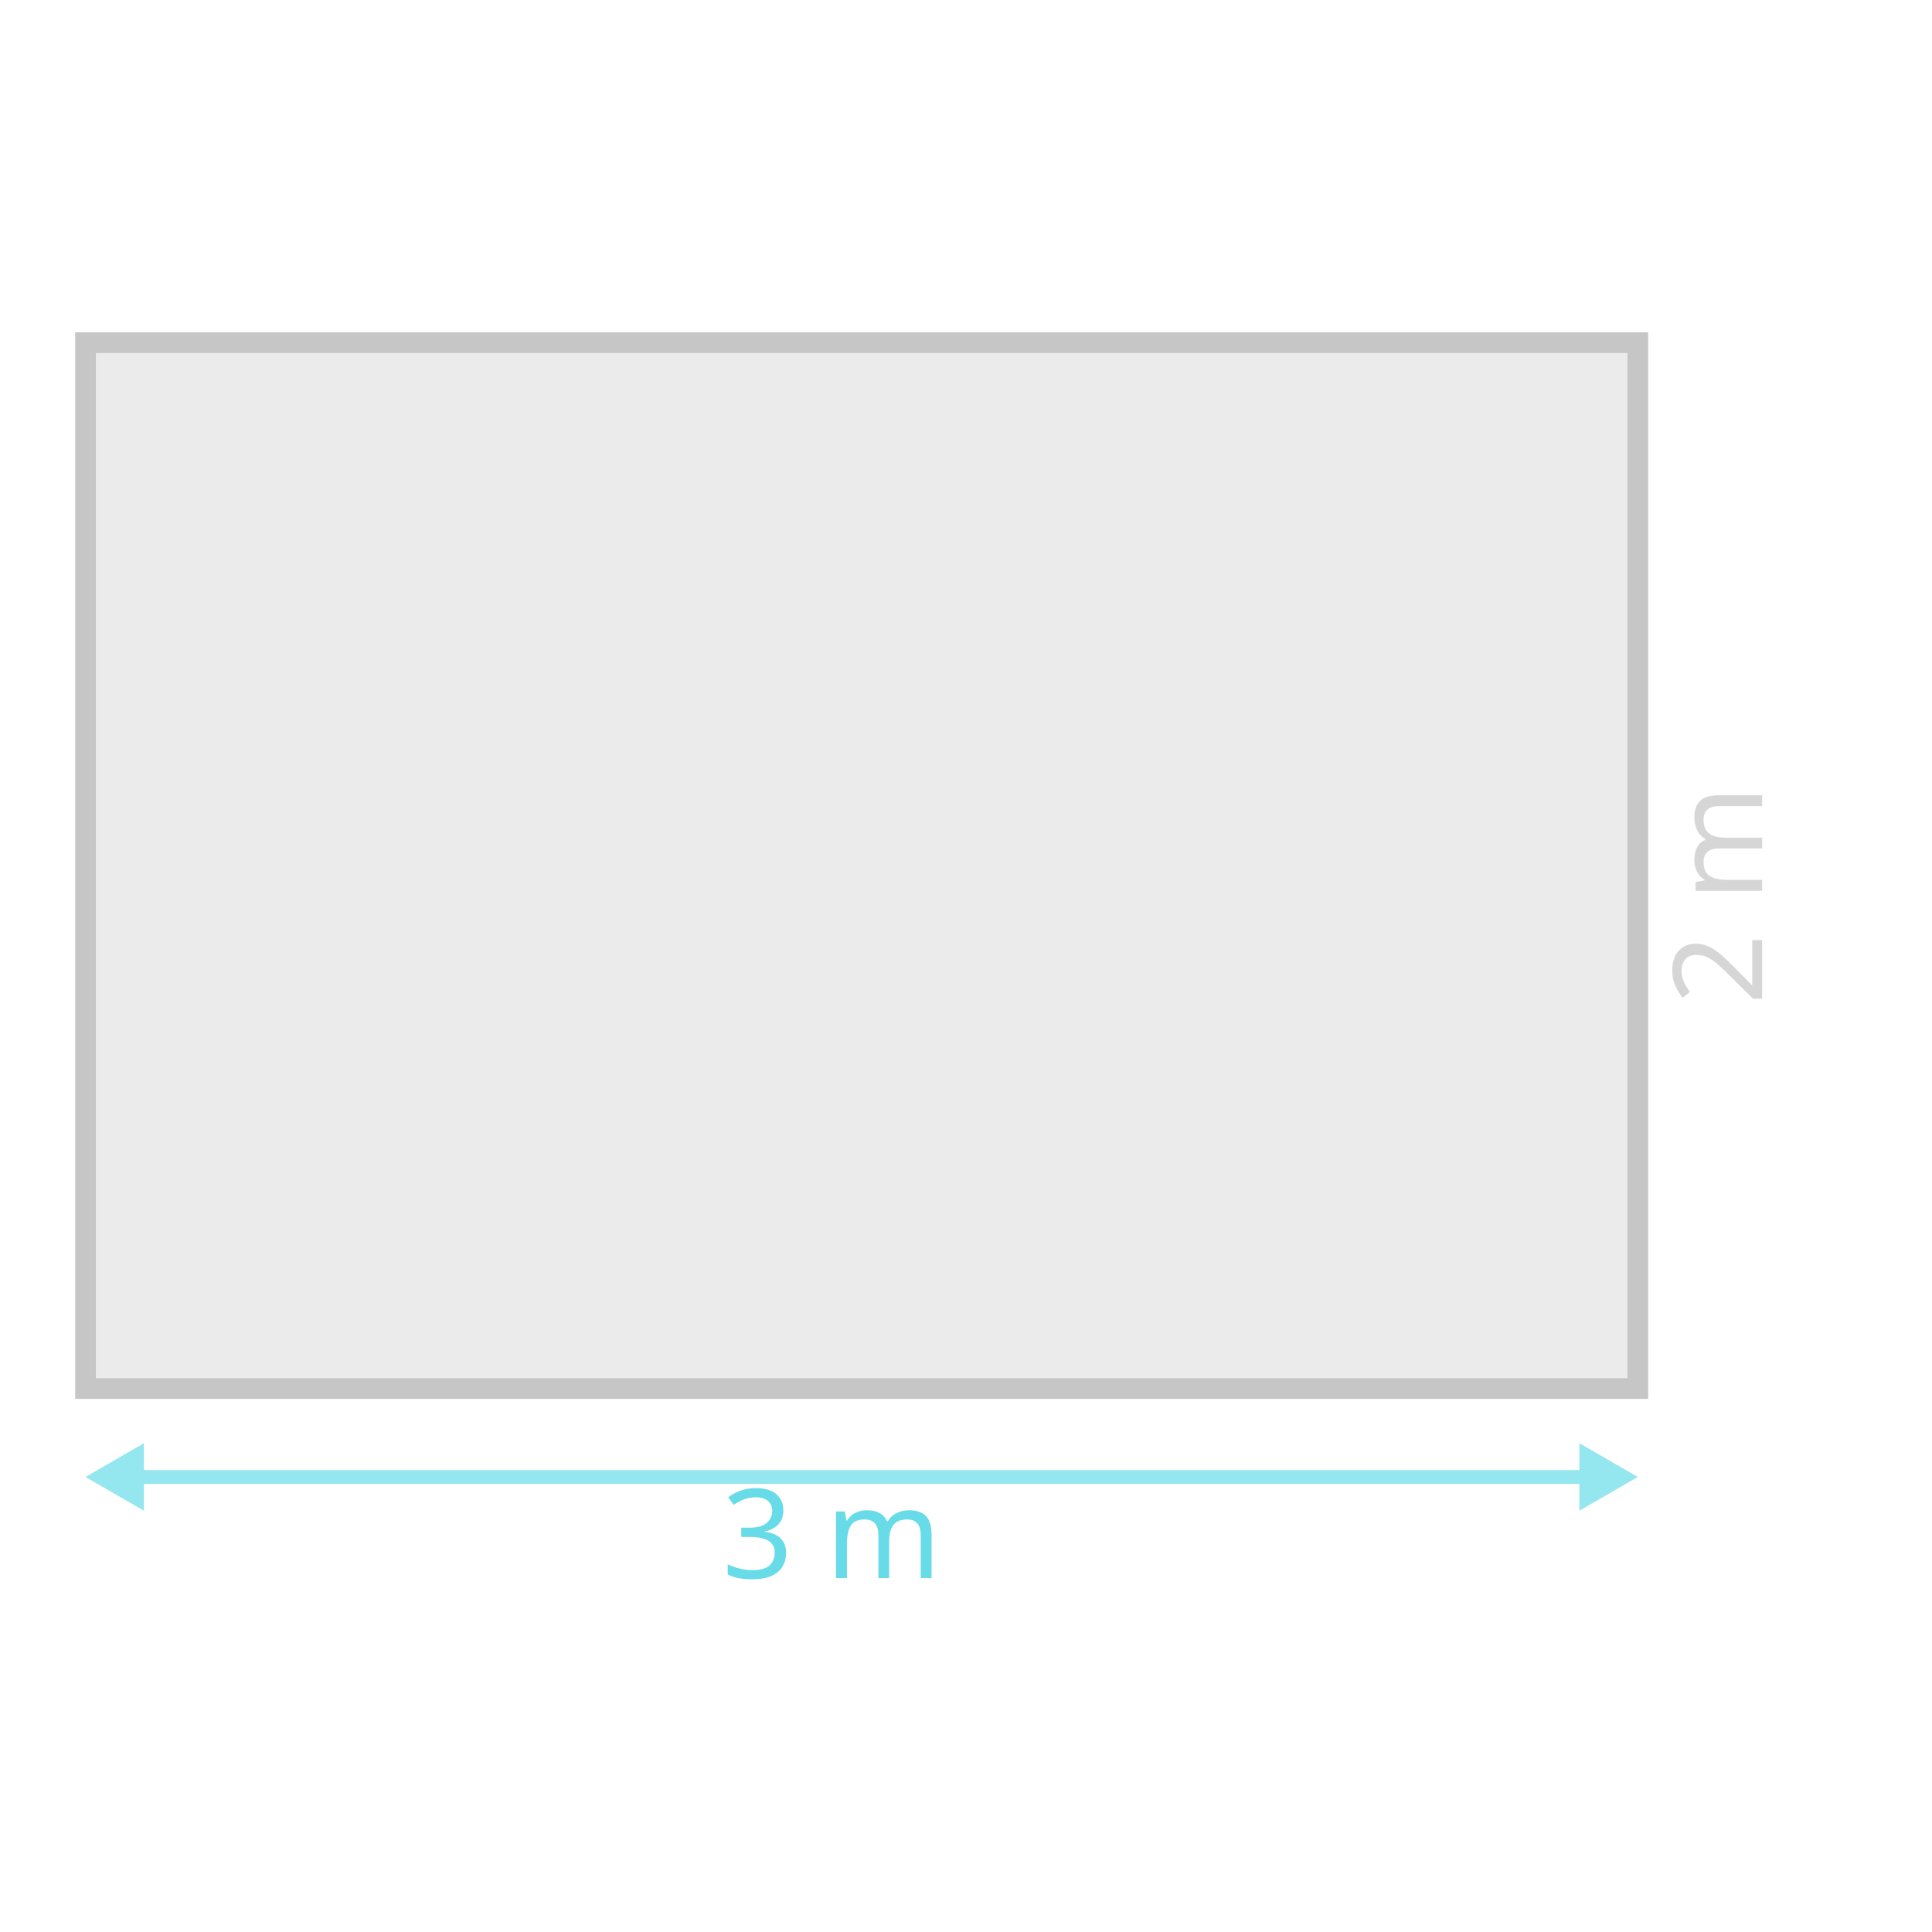
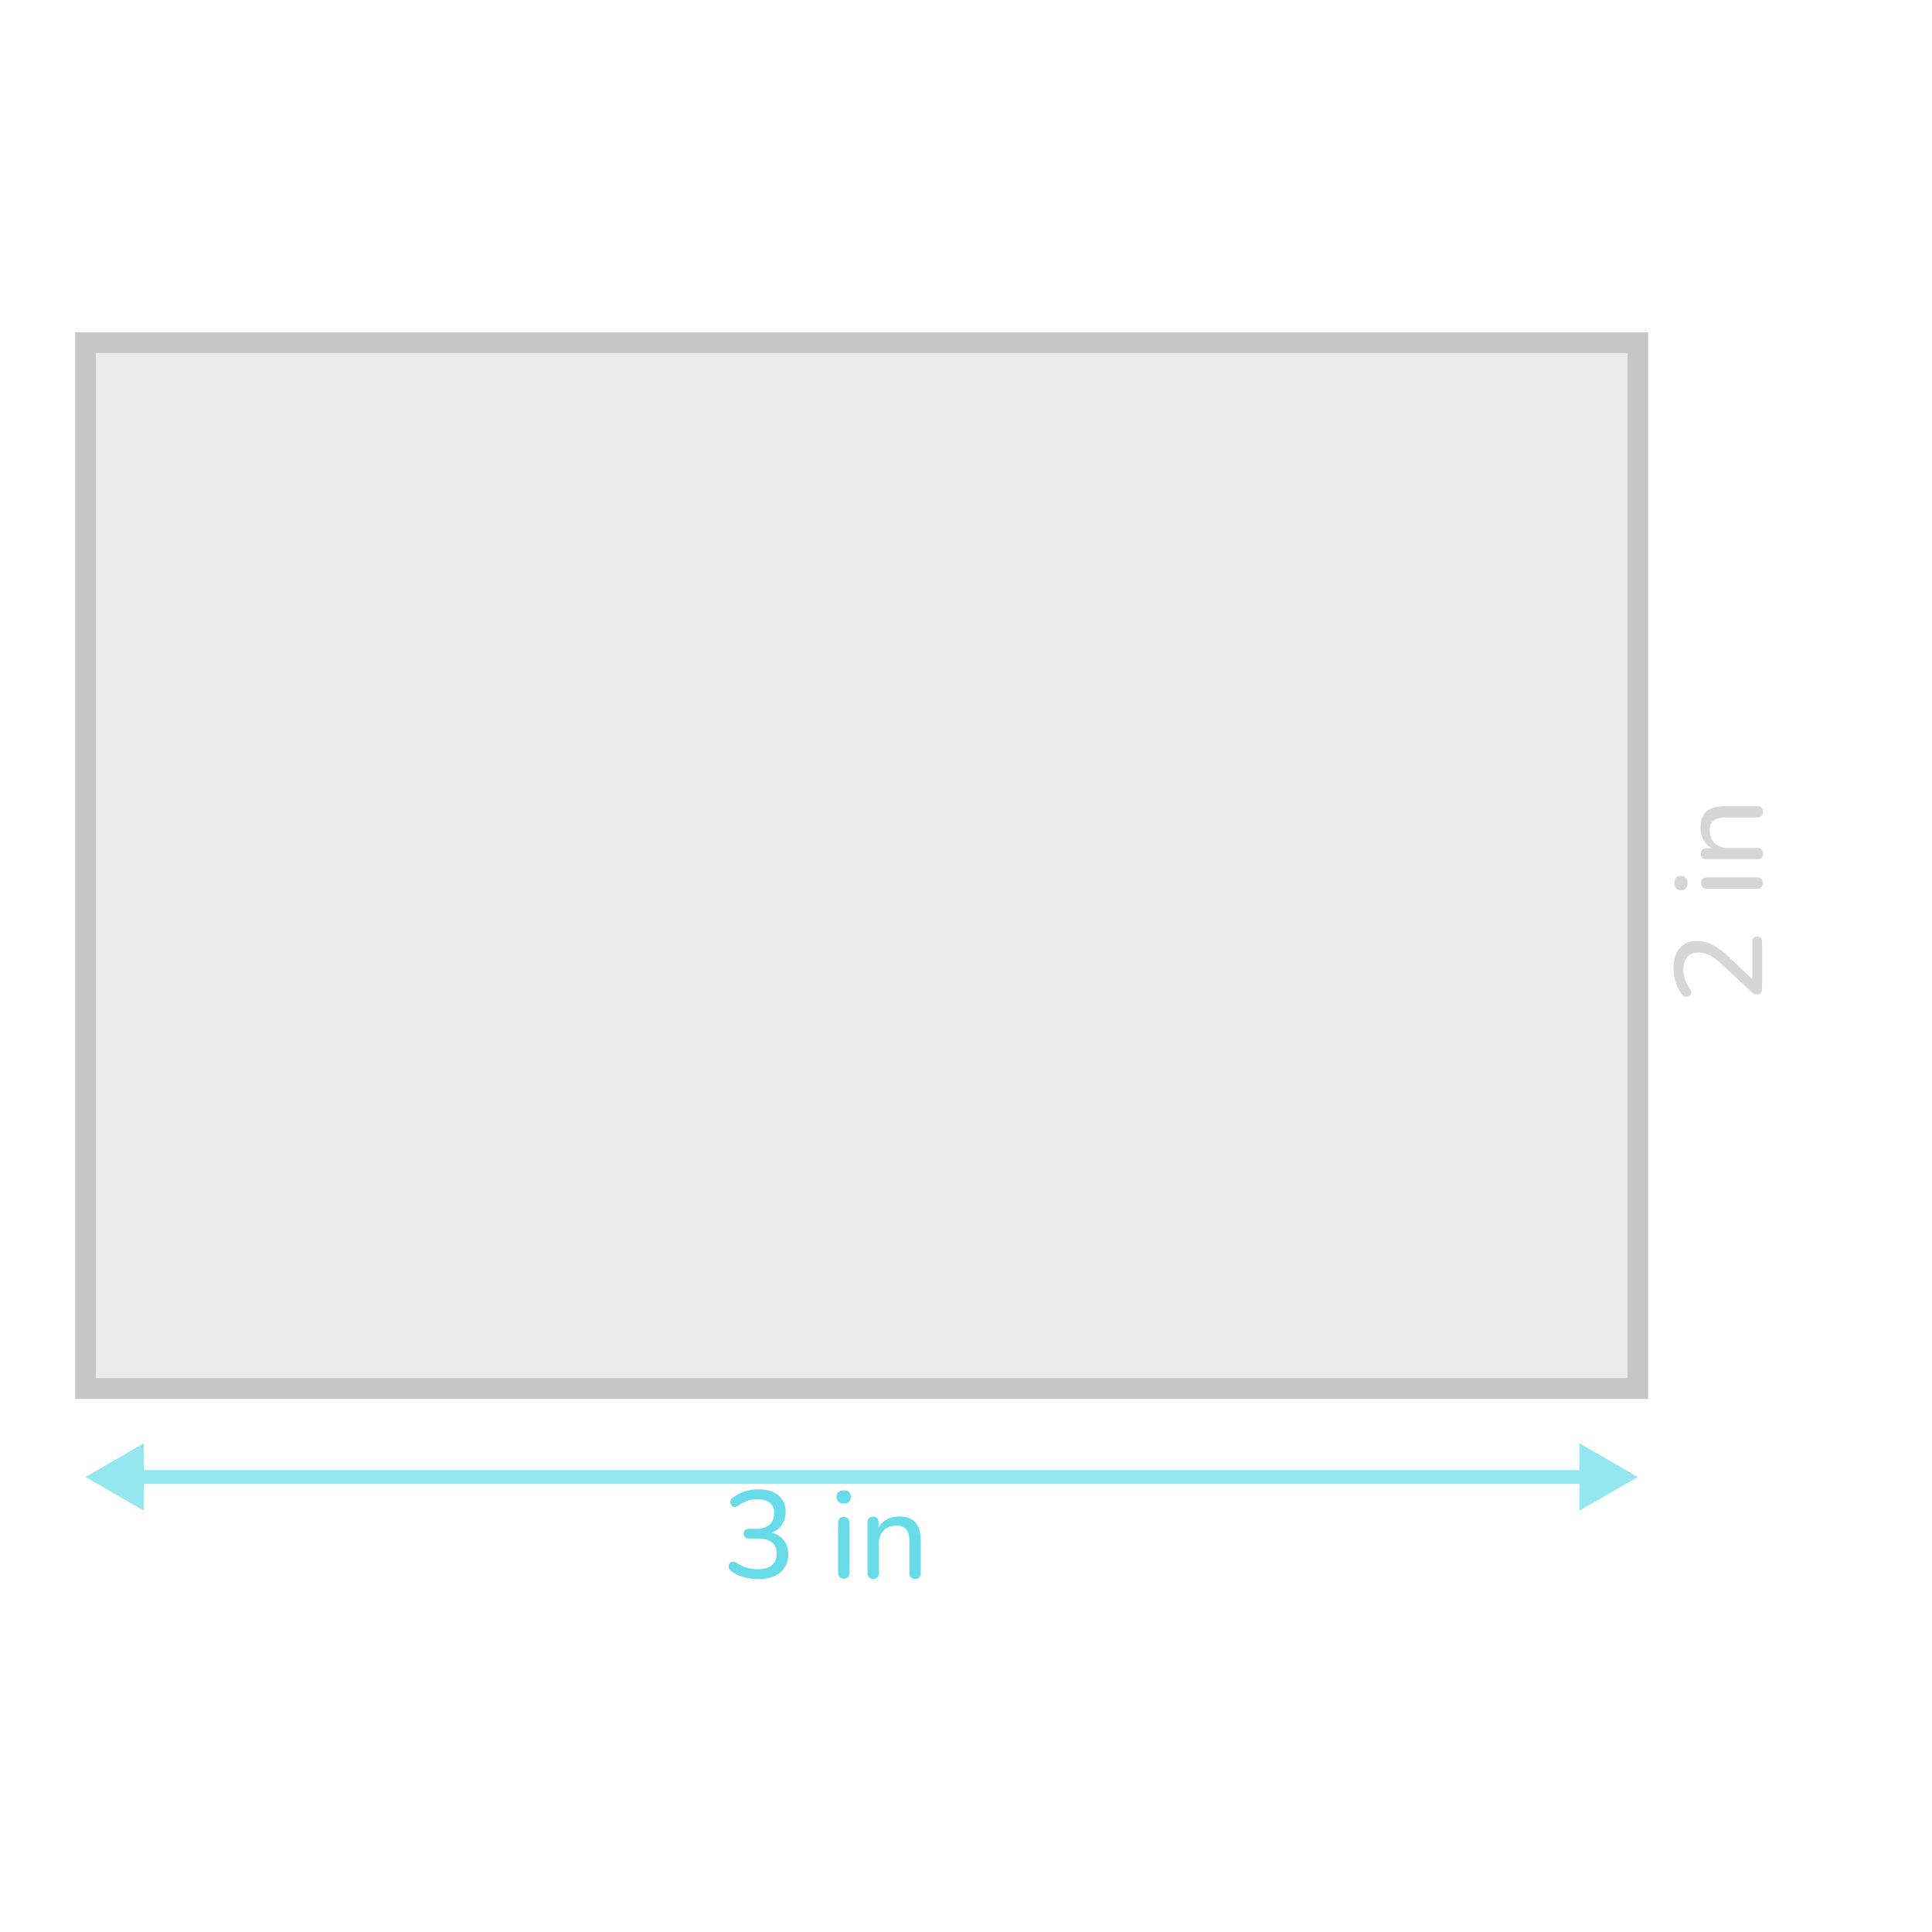
<svg xmlns="http://www.w3.org/2000/svg" id="Design" width="560" height="560" viewBox="0 0 560 560">
  <defs>
    <style>
-       .cls-1, .cls-2 {
+       .cls-1 {
        fill: #67dbe8;
      }

-       .cls-3 {
+       .cls-2 {
        opacity: .7;
      }

-       .cls-2, .cls-4 {
-         font-family: Nunito, sans-serif;
-         font-size: 36px;
+       .cls-3, .cls-4 {
+         opacity: .2;
      }

-       .cls-5, .cls-4 {
+       .cls-5 {
        fill: #333;
      }

      .cls-6 {
        stroke: #67dbe8;
        stroke-width: 4px;
      }

-       .cls-6, .cls-7 {
+       .cls-6, .cls-4 {
        fill: none;
        stroke-miterlimit: 10;
      }

-       .cls-8 {
+       .cls-7 {
        opacity: .1;
      }

-       .cls-4, .cls-7 {
-         opacity: .2;
-       }
- 
-       .cls-7 {
+       .cls-4 {
        stroke: #333;
        stroke-width: 6px;
      }
    </style>
  </defs>
  <g>
-     <g class="cls-8">
+     <g class="cls-7">
      <rect class="cls-5" x="21.79" y="96.37" width="455.92" height="309.1" />
    </g>
-     <rect class="cls-7" x="24.79" y="99.32" width="449.93" height="303.16" />
-     <g class="cls-3">
+     <rect class="cls-4" x="24.79" y="99.32" width="449.93" height="303.16" />
+     <g class="cls-2">
      <g>
        <line class="cls-6" x1="460.65" y1="428.11" x2="38.85" y2="428.11" />
        <polygon class="cls-1" points="457.79 418.33 474.72 428.11 457.79 437.88 457.79 418.33" />
        <polygon class="cls-1" points="41.71 418.33 24.79 428.11 41.71 437.88 41.71 418.33" />
      </g>
    </g>
-     <text class="cls-2" transform="translate(209.31 457.41)">
-       <tspan x="0" y="0">3 m</tspan>
-     </text>
+     <g>
+       <path class="cls-1" d="M219.78,457.73c-1.39,0-2.79-.19-4.18-.58s-2.6-.96-3.64-1.73c-.34-.24-.56-.52-.68-.83-.12-.31-.15-.61-.09-.88,.06-.28,.2-.51,.41-.7,.21-.19,.48-.31,.79-.34,.31-.04,.65,.05,1.01,.27,1.03,.67,2.06,1.16,3.08,1.46s2.08,.45,3.19,.45c1.17,0,2.17-.17,2.99-.52,.82-.35,1.43-.86,1.85-1.55,.42-.68,.63-1.51,.63-2.47,0-1.44-.47-2.53-1.4-3.26-.94-.73-2.3-1.1-4.1-1.1h-2.52c-.5,0-.89-.13-1.15-.38-.26-.25-.4-.59-.4-1.03,0-.46,.13-.8,.4-1.04,.26-.24,.65-.36,1.15-.36h2.23c1.06,0,1.96-.19,2.7-.56,.74-.37,1.33-.89,1.75-1.57s.63-1.49,.63-2.45c0-1.3-.42-2.29-1.26-2.97-.84-.68-2.05-1.03-3.63-1.03-1.03,0-2,.15-2.92,.45-.91,.3-1.84,.8-2.77,1.49-.31,.22-.62,.32-.94,.31-.31-.01-.57-.11-.77-.31-.21-.19-.34-.43-.41-.7-.07-.28-.06-.57,.04-.88,.09-.31,.31-.59,.65-.83,.98-.77,2.12-1.36,3.4-1.78,1.28-.42,2.61-.63,3.98-.63,1.66,0,3.08,.26,4.27,.79,1.19,.53,2.09,1.28,2.72,2.25s.94,2.14,.94,3.51c0,1.03-.19,1.97-.58,2.83-.38,.85-.93,1.57-1.64,2.16-.71,.59-1.57,1-2.57,1.24v-.4c1.75,.31,3.12,1.04,4.09,2.18,.97,1.14,1.46,2.56,1.46,4.27,0,1.46-.35,2.74-1.06,3.83-.71,1.09-1.71,1.93-3.01,2.5s-2.83,.86-4.61,.86Z" />
+       <path class="cls-1" d="M244.55,435.81c-.65,0-1.16-.17-1.53-.52-.37-.35-.56-.81-.56-1.39,0-.62,.19-1.1,.56-1.42,.37-.32,.88-.49,1.53-.49,.7,0,1.22,.16,1.57,.49,.35,.32,.52,.8,.52,1.42,0,.58-.17,1.04-.52,1.39-.35,.35-.87,.52-1.57,.52Zm0,21.78c-.5,0-.9-.16-1.19-.47-.29-.31-.43-.74-.43-1.3v-14.36c0-.58,.14-1.01,.43-1.31,.29-.3,.68-.45,1.19-.45s.94,.15,1.22,.45c.29,.3,.43,.74,.43,1.31v14.36c0,.55-.14,.98-.41,1.3-.28,.31-.69,.47-1.24,.47Z" />
+       <path class="cls-1" d="M253.08,457.66c-.5,0-.9-.14-1.19-.43-.29-.29-.43-.71-.43-1.26v-14.69c0-.55,.14-.97,.43-1.24,.29-.28,.68-.41,1.19-.41s.89,.14,1.17,.41c.28,.28,.41,.69,.41,1.24v2.95l-.4-.54c.5-1.37,1.33-2.4,2.47-3.1,1.14-.7,2.44-1.04,3.91-1.04s2.58,.25,3.49,.76,1.6,1.27,2.05,2.3c.46,1.03,.68,2.34,.68,3.92v9.43c0,.55-.14,.97-.41,1.26-.28,.29-.68,.43-1.21,.43s-.94-.14-1.22-.43c-.29-.29-.43-.71-.43-1.26v-9.25c0-1.56-.3-2.7-.9-3.42-.6-.72-1.56-1.08-2.88-1.08-1.54,0-2.77,.47-3.69,1.42-.92,.95-1.39,2.23-1.39,3.83v8.5c0,1.13-.55,1.69-1.66,1.69Z" />
+     </g>
  </g>
-   <text class="cls-4" transform="translate(510.77 291.22) rotate(-90)">
-     <tspan x="0" y="0">2 m</tspan>
-   </text>
+   <g class="cls-3">
+     <path class="cls-5" d="M510.77,286.54c0,.58-.14,1-.41,1.28-.28,.28-.65,.41-1.13,.41-.29,0-.58-.07-.86-.22s-.58-.36-.86-.65l-8.46-7.88c-1.27-1.2-2.45-2.06-3.53-2.59-1.08-.53-2.17-.79-3.28-.79-1.39,0-2.45,.43-3.19,1.28s-1.1,2.09-1.1,3.73c0,1.01,.16,1.97,.49,2.9s.82,1.83,1.49,2.72c.24,.34,.35,.65,.32,.94-.02,.29-.14,.54-.34,.74-.2,.21-.44,.35-.72,.43-.28,.08-.57,.08-.88-.02-.31-.1-.58-.3-.79-.61-.77-.98-1.37-2.12-1.8-3.42-.43-1.3-.65-2.63-.65-4,0-1.73,.27-3.19,.81-4.38,.54-1.19,1.32-2.09,2.34-2.72s2.26-.94,3.73-.94c1.01,0,2,.17,2.97,.5,.97,.34,1.96,.83,2.97,1.49,1.01,.66,2.05,1.51,3.13,2.54l7.88,7.49h-.97v-11.81c0-.48,.12-.85,.36-1.1,.24-.25,.59-.38,1.04-.38s.81,.13,1.06,.38,.38,.62,.38,1.1v13.57Z" />
+     <path class="cls-5" d="M489.17,255.98c0,.65-.17,1.16-.52,1.53-.35,.37-.81,.56-1.39,.56-.62,0-1.1-.19-1.42-.56-.32-.37-.49-.88-.49-1.53,0-.7,.16-1.22,.49-1.57,.32-.35,.8-.52,1.42-.52,.58,0,1.04,.17,1.39,.52,.35,.35,.52,.87,.52,1.57Zm21.78,0c0,.5-.16,.9-.47,1.19-.31,.29-.74,.43-1.3,.43h-14.36c-.58,0-1.01-.14-1.31-.43-.3-.29-.45-.68-.45-1.19s.15-.94,.45-1.22c.3-.29,.74-.43,1.31-.43h14.36c.55,0,.98,.14,1.3,.41,.31,.28,.47,.69,.47,1.24Z" />
+     <path class="cls-5" d="M511.02,247.45c0,.5-.14,.9-.43,1.19-.29,.29-.71,.43-1.26,.43h-14.69c-.55,0-.97-.14-1.24-.43-.28-.29-.41-.68-.41-1.19s.14-.89,.41-1.17c.28-.28,.69-.41,1.24-.41h2.95l-.54,.4c-1.37-.5-2.4-1.33-3.1-2.47-.7-1.14-1.04-2.44-1.04-3.91s.25-2.58,.76-3.49,1.27-1.6,2.3-2.05c1.03-.46,2.34-.68,3.92-.68h9.43c.55,0,.97,.14,1.26,.41,.29,.28,.43,.68,.43,1.21s-.14,.94-.43,1.22c-.29,.29-.71,.43-1.26,.43h-9.25c-1.56,0-2.7,.3-3.42,.9-.72,.6-1.08,1.56-1.08,2.88,0,1.54,.47,2.77,1.42,3.69,.95,.92,2.23,1.39,3.83,1.39h8.5c1.13,0,1.69,.55,1.69,1.66Z" />
+   </g>
</svg>
